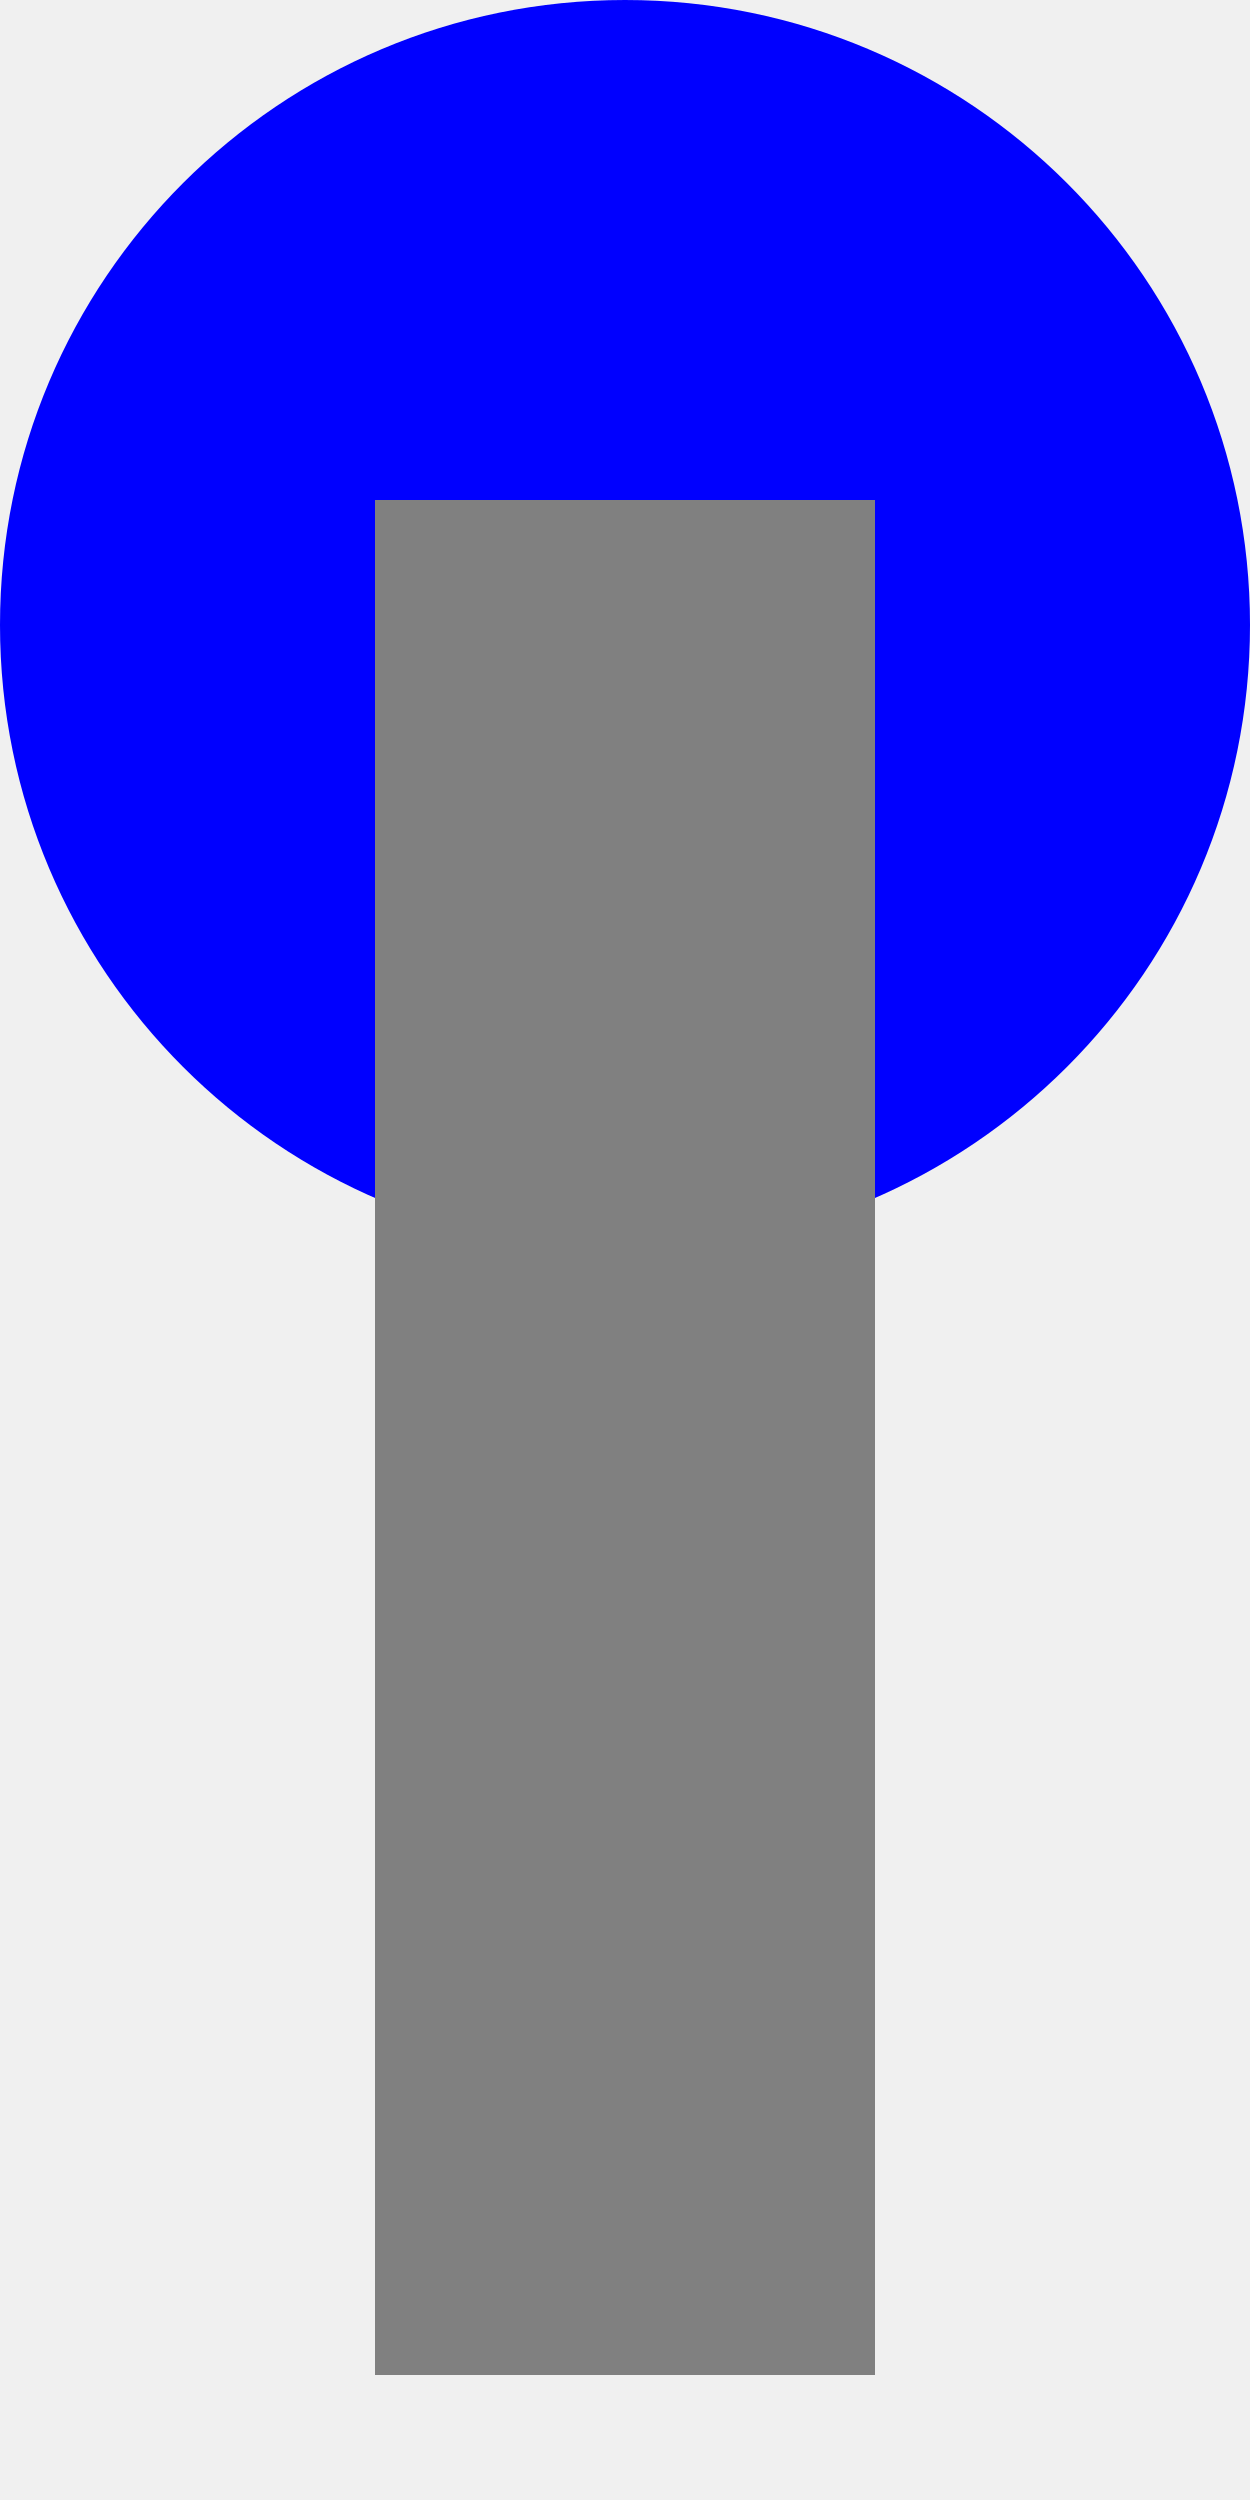
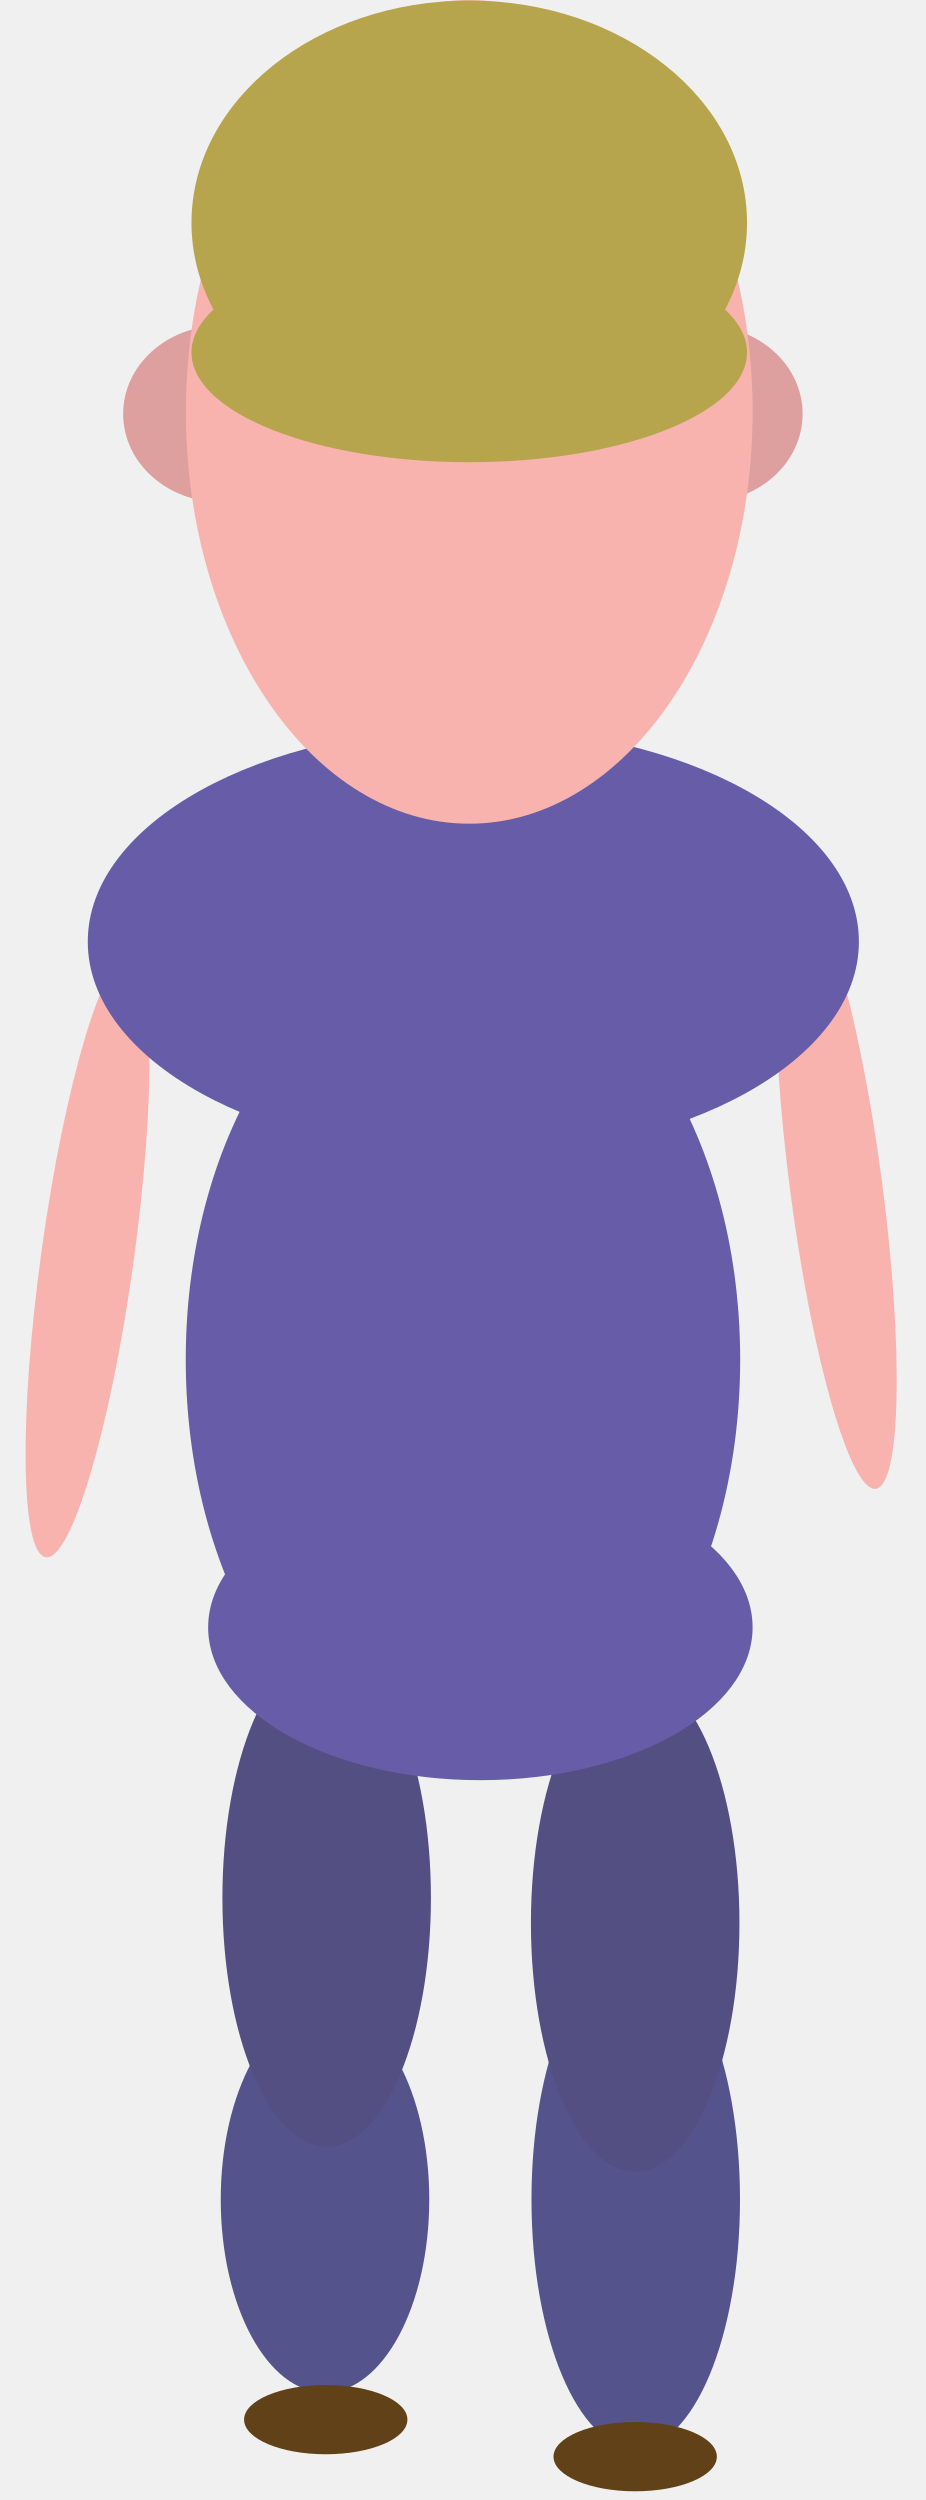
- <svg xmlns="http://www.w3.org/2000/svg" width="50" height="100" version="1.1">
+ <svg xmlns="http://www.w3.org/2000/svg" viewBox="0 0 50 135" version="1.1">
+   <defs>
+     <style>
+       .cls-yellow {
+         fill: #b7a54e;
+       }
+ 
+       .cls-pink {
+         fill: #dda09f;
+       }
+ 
+       .cls-purple {
+         fill: #54538c;
+       }
+ 
+       .cls-white {
+         fill: #fff;
+       }
+ 
+       .cls-black {
+         fill: #231f20;
+       }
+ 
+       .cls-brown {
+         fill: #604118;
+       }
+ 
+       .cls-blue {
+         fill: #534f83;
+       }
+ 
+       .cls-light-red {
+         fill: #9b7878;
+       }
+ 
+       .cls-light-purple {
+         fill: #675ca8;
+       }
+ 
+       .cls-light-pink {
+         fill: #f8b3af;
+       }
+     </style>
+   </defs>
  <g>
-     <ellipse rx="25" ry="25" cx="25" cy="25" fill="blue" />
-     <rect width="20" height="75" x="15" y="20" fill="gray" />
+     <ellipse class="cls-purple" cx="17.55" cy="118.77" rx="5.63" ry="10.43" />
+     <ellipse class="cls-purple" cx="34.33" cy="118.77" rx="5.63" ry="13.43" />
+     <ellipse class="cls-blue" cx="17.64" cy="102.49" rx="5.63" ry="13.43" />
+     <ellipse class="cls-blue" cx="34.3" cy="103.85" rx="5.63" ry="13.43" />
+     <ellipse class="cls-light-pink" cx="45.55" cy="64.11" rx="2.49" ry="16.4" transform="translate(-8.35 6.5) rotate(-7.48)" />
+     <ellipse class="cls-light-pink" cx="4.73" cy="67.84" rx="16.4" ry="2.5" transform="translate(-63.12 63.22) rotate(-82.11)" />
+     <ellipse class="cls-light-purple" cx="25.56" cy="50.85" rx="20.82" ry="11.56" />
+     <ellipse class="cls-pink" cx="38.05" cy="22.35" rx="5.29" ry="4.77" />
+     <ellipse class="cls-pink" cx="11.94" cy="22.35" rx="5.29" ry="4.77" />
+     <ellipse class="cls-light-pink" cx="25.34" cy="22.24" rx="15.3" ry="22.24" />
+     <ellipse class="cls-yellow" cx="25.34" cy="12.03" rx="15" ry="12" />
+     <ellipse class="cls-yellow" cx="25.34" cy="19.03" rx="15" ry="5.93" />
+     <ellipse class="cls-light-purple" cx="25" cy="73.42" rx="14.97" ry="22.58" />
+     <ellipse class="cls-light-purple" cx="25.94" cy="87.88" rx="14.7" ry="8.25" />
+     <ellipse class="cls-brown" cx="17.59" cy="130.66" rx="4.41" ry="1.87" />
+     <ellipse class="cls-brown" cx="34.3" cy="132.66" rx="4.41" ry="1.87" />
  </g>
</svg>
